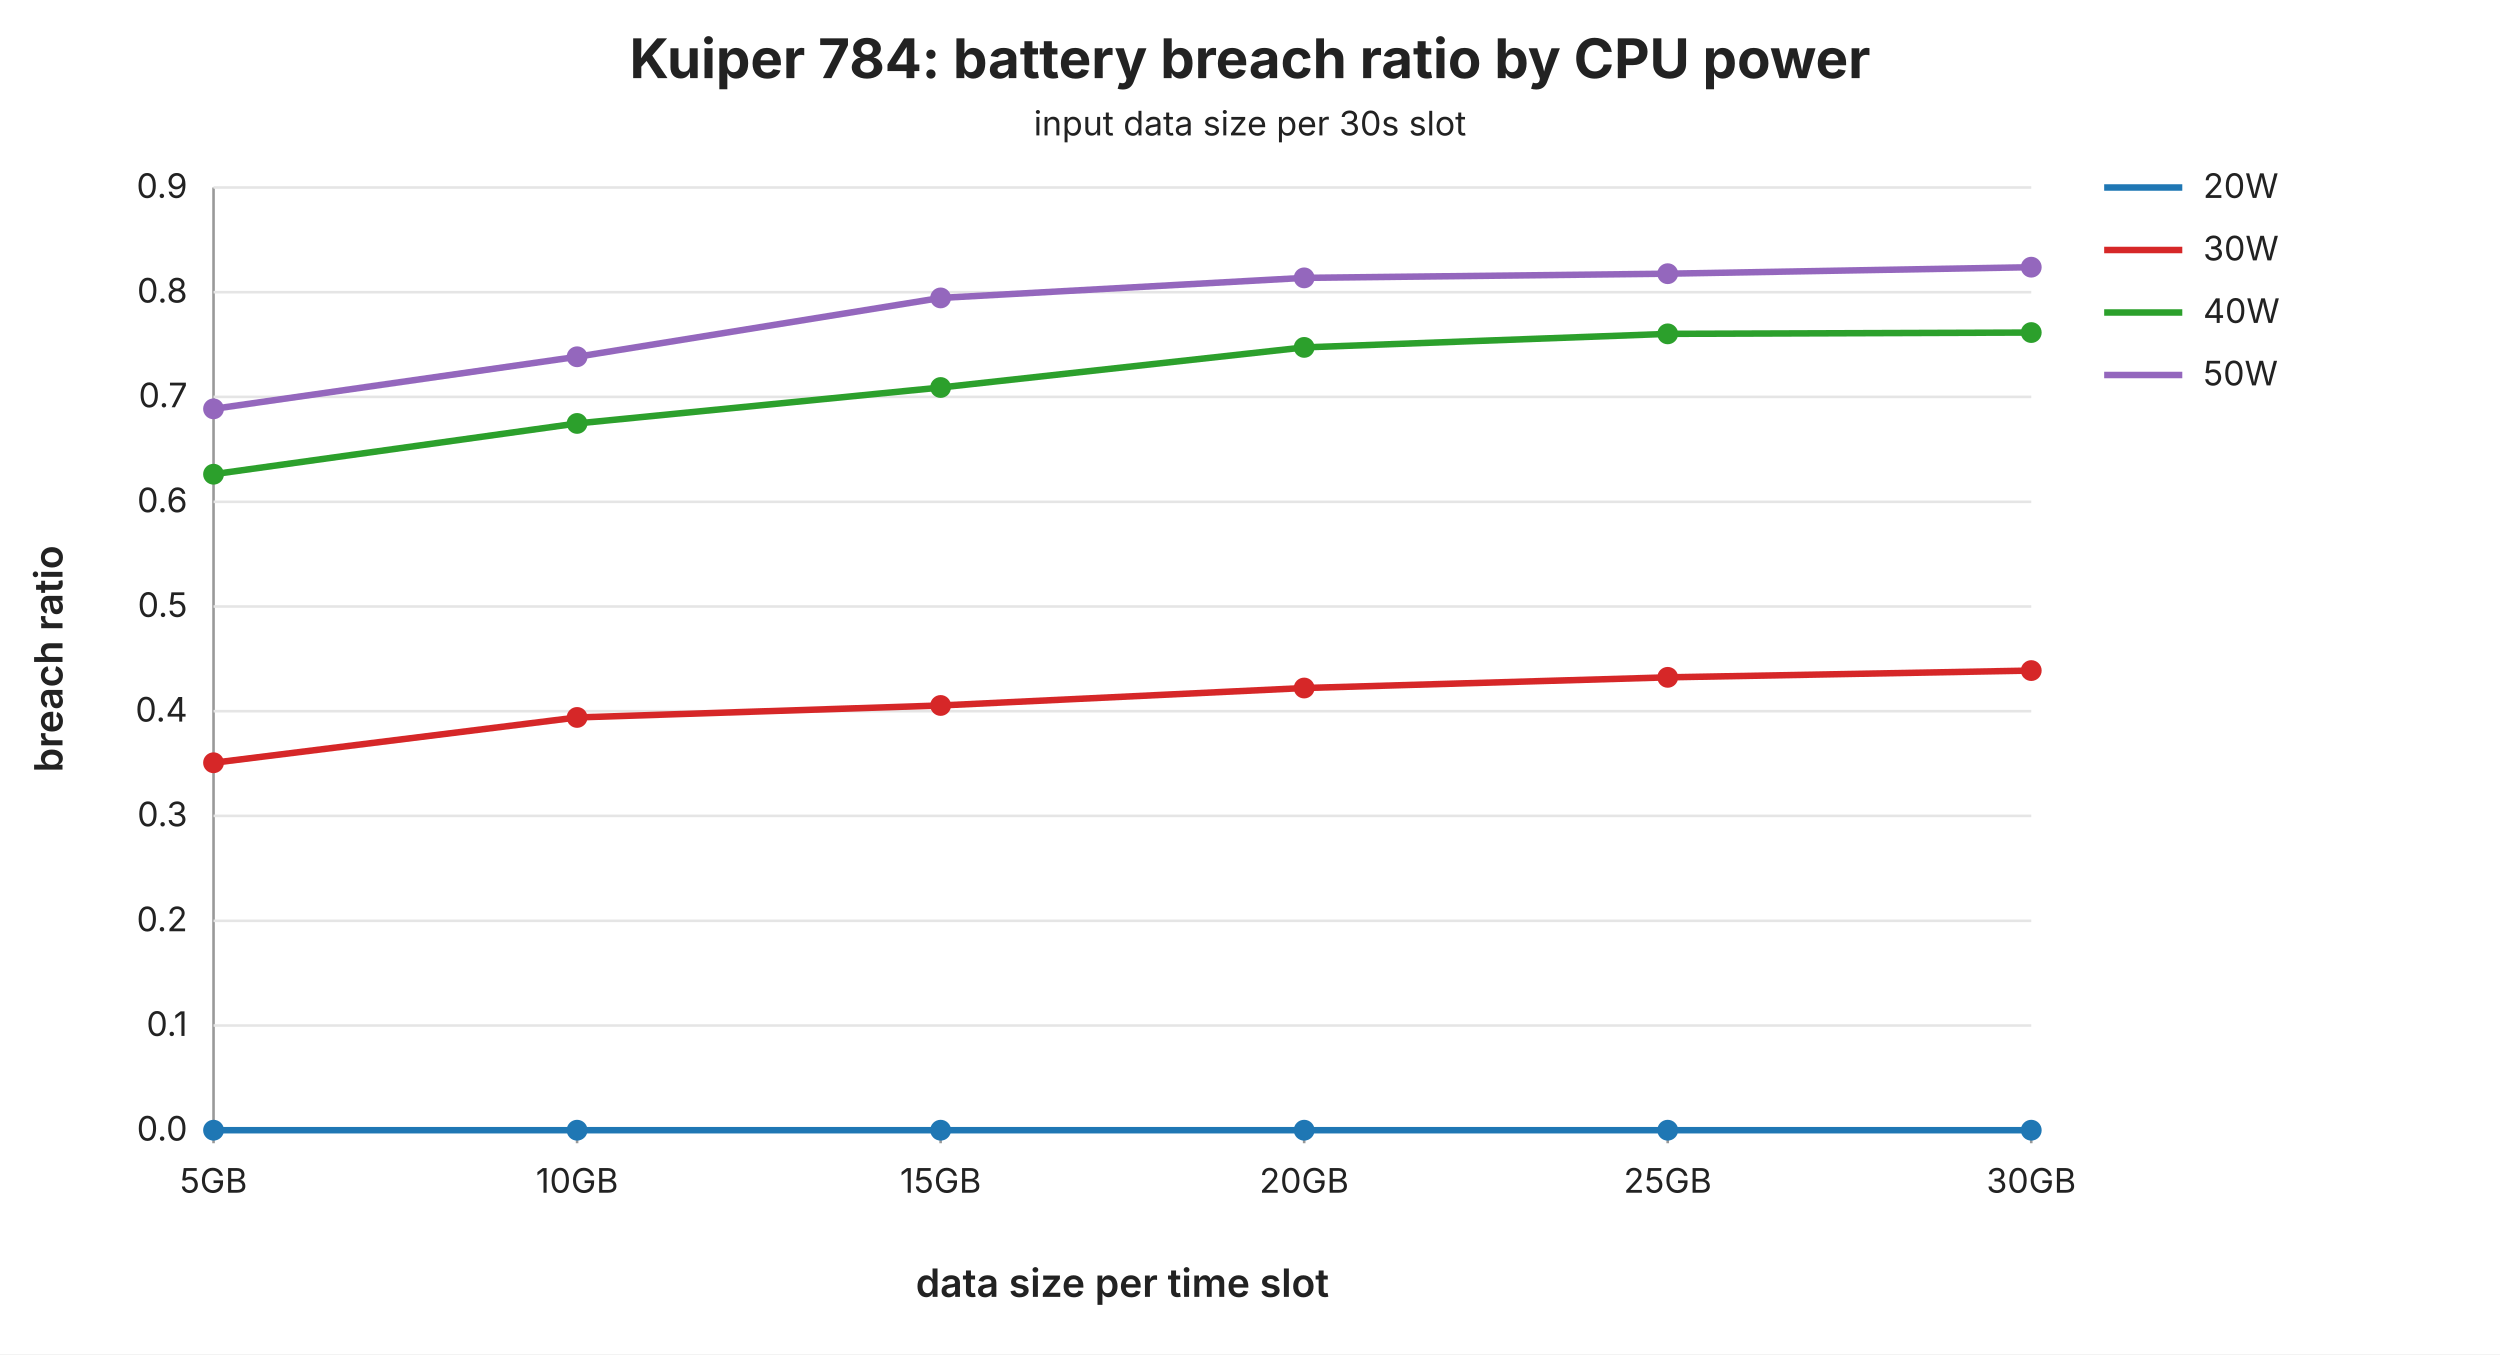
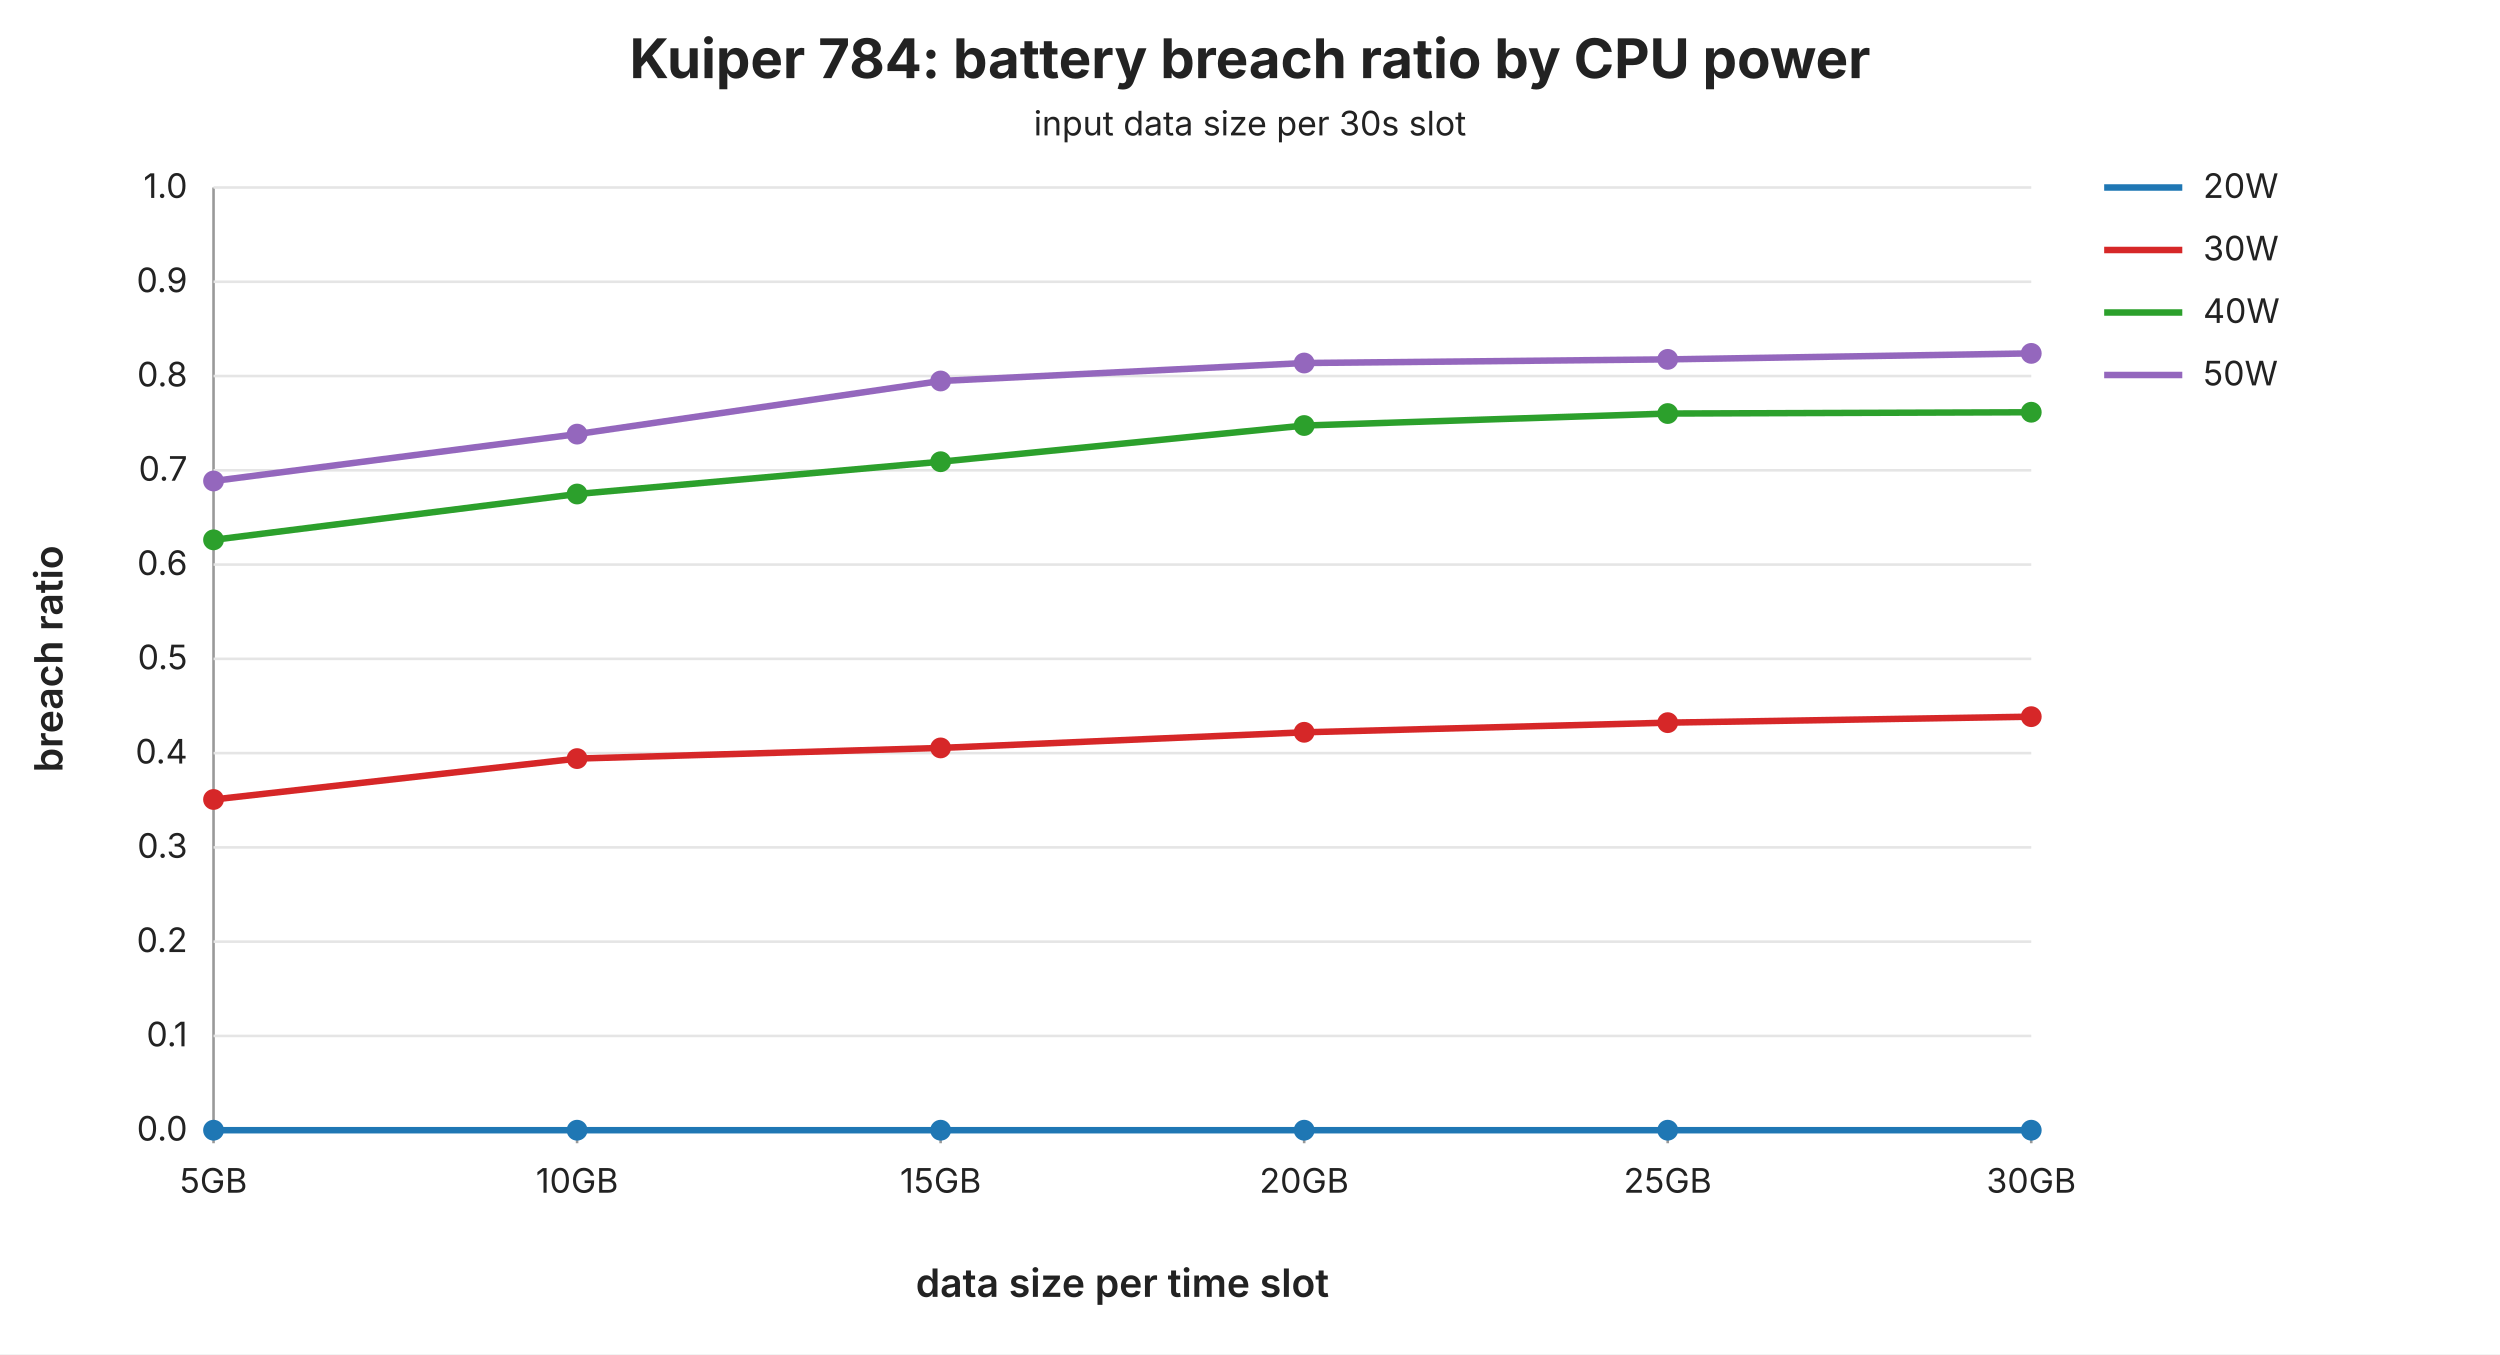
<svg xmlns="http://www.w3.org/2000/svg" width="960" height="520" viewBox="0 0 960 520">
  <style>text { font-family: -apple-system, BlinkMacSystemFont, "Segoe UI", sans-serif; fill: #222; font-size: 13px; } .title { font-size: 21px; font-weight: 700; } .label { font-size: 15px; font-weight: 600; }</style>
  <rect width="100%" height="100%" fill="white" />
  <text class="title" x="480.0" y="30" text-anchor="middle">Kuiper 784: battery breach ratio by CPU power</text>
  <text x="480.0" y="52" text-anchor="middle" fill="#666">input data size per 30s slot</text>
  <line x1="82" y1="434" x2="780" y2="434" stroke="#999" />
  <line x1="82" y1="72" x2="82" y2="434" stroke="#999" />
  <line x1="82" y1="434.0" x2="780" y2="434.0" stroke="#e5e5e5" />
  <text x="72" y="438.0" text-anchor="end">0.0</text>
-   <line x1="82" y1="393.8" x2="780" y2="393.8" stroke="#e5e5e5" />
-   <text x="72" y="397.8" text-anchor="end">0.1</text>
-   <line x1="82" y1="353.6" x2="780" y2="353.6" stroke="#e5e5e5" />
-   <text x="72" y="357.6" text-anchor="end">0.2</text>
-   <line x1="82" y1="313.3" x2="780" y2="313.3" stroke="#e5e5e5" />
-   <text x="72" y="317.3" text-anchor="end">0.3</text>
-   <line x1="82" y1="273.1" x2="780" y2="273.1" stroke="#e5e5e5" />
-   <text x="72" y="277.1" text-anchor="end">0.4</text>
-   <line x1="82" y1="232.9" x2="780" y2="232.9" stroke="#e5e5e5" />
-   <text x="72" y="236.9" text-anchor="end">0.5</text>
-   <line x1="82" y1="192.7" x2="780" y2="192.7" stroke="#e5e5e5" />
-   <text x="72" y="196.7" text-anchor="end">0.6</text>
-   <line x1="82" y1="152.4" x2="780" y2="152.4" stroke="#e5e5e5" />
-   <text x="72" y="156.4" text-anchor="end">0.7</text>
-   <line x1="82" y1="112.2" x2="780" y2="112.2" stroke="#e5e5e5" />
-   <text x="72" y="116.2" text-anchor="end">0.8</text>
+   <line x1="82" y1="397.8" x2="780" y2="397.8" stroke="#e5e5e5" />
+   <text x="72" y="401.8" text-anchor="end">0.1</text>
+   <line x1="82" y1="361.6" x2="780" y2="361.6" stroke="#e5e5e5" />
+   <text x="72" y="365.6" text-anchor="end">0.2</text>
+   <line x1="82" y1="325.4" x2="780" y2="325.4" stroke="#e5e5e5" />
+   <text x="72" y="329.4" text-anchor="end">0.3</text>
+   <line x1="82" y1="289.2" x2="780" y2="289.2" stroke="#e5e5e5" />
+   <text x="72" y="293.2" text-anchor="end">0.4</text>
+   <line x1="82" y1="253.0" x2="780" y2="253.0" stroke="#e5e5e5" />
+   <text x="72" y="257.0" text-anchor="end">0.5</text>
+   <line x1="82" y1="216.8" x2="780" y2="216.8" stroke="#e5e5e5" />
+   <text x="72" y="220.8" text-anchor="end">0.6</text>
+   <line x1="82" y1="180.6" x2="780" y2="180.6" stroke="#e5e5e5" />
+   <text x="72" y="184.6" text-anchor="end">0.7</text>
+   <line x1="82" y1="144.4" x2="780" y2="144.4" stroke="#e5e5e5" />
+   <text x="72" y="148.4" text-anchor="end">0.8</text>
+   <line x1="82" y1="108.2" x2="780" y2="108.2" stroke="#e5e5e5" />
+   <text x="72" y="112.2" text-anchor="end">0.9</text>
  <line x1="82" y1="72.0" x2="780" y2="72.0" stroke="#e5e5e5" />
-   <text x="72" y="76.0" text-anchor="end">0.9</text>
+   <text x="72" y="76.0" text-anchor="end">1.0</text>
  <line x1="82.0" y1="434" x2="82.0" y2="439" stroke="#999" />
  <text x="82.0" y="458" text-anchor="middle">5GB</text>
  <line x1="221.6" y1="434" x2="221.6" y2="439" stroke="#999" />
  <text x="221.6" y="458" text-anchor="middle">10GB</text>
  <line x1="361.2" y1="434" x2="361.2" y2="439" stroke="#999" />
  <text x="361.2" y="458" text-anchor="middle">15GB</text>
  <line x1="500.8" y1="434" x2="500.8" y2="439" stroke="#999" />
  <text x="500.8" y="458" text-anchor="middle">20GB</text>
  <line x1="640.4" y1="434" x2="640.4" y2="439" stroke="#999" />
  <text x="640.4" y="458" text-anchor="middle">25GB</text>
  <line x1="780.0" y1="434" x2="780.0" y2="439" stroke="#999" />
  <text x="780.0" y="458" text-anchor="middle">30GB</text>
  <polyline points="82.0,434.0 221.6,434.0 361.2,434.0 500.8,434.0 640.4,434.0 780.0,434.0" fill="none" stroke="#1f77b4" stroke-width="2.5" />
  <circle cx="82.0" cy="434.0" r="4" fill="#1f77b4" />
  <circle cx="221.6" cy="434.0" r="4" fill="#1f77b4" />
  <circle cx="361.2" cy="434.0" r="4" fill="#1f77b4" />
  <circle cx="500.8" cy="434.0" r="4" fill="#1f77b4" />
  <circle cx="640.4" cy="434.0" r="4" fill="#1f77b4" />
  <circle cx="780.0" cy="434.0" r="4" fill="#1f77b4" />
  <line x1="808" y1="72" x2="838" y2="72" stroke="#1f77b4" stroke-width="2.5" />
  <text x="846" y="76">20W</text>
-   <polyline points="82.0,292.9 221.6,275.5 361.2,270.9 500.8,264.2 640.4,260.1 780.0,257.5" fill="none" stroke="#d62728" stroke-width="2.5" />
-   <circle cx="82.0" cy="292.9" r="4" fill="#d62728" />
-   <circle cx="221.6" cy="275.5" r="4" fill="#d62728" />
-   <circle cx="361.2" cy="270.9" r="4" fill="#d62728" />
-   <circle cx="500.8" cy="264.2" r="4" fill="#d62728" />
-   <circle cx="640.4" cy="260.1" r="4" fill="#d62728" />
-   <circle cx="780.0" cy="257.5" r="4" fill="#d62728" />
+   <polyline points="82.0,307.0 221.6,291.3 361.2,287.2 500.8,281.2 640.4,277.5 780.0,275.2" fill="none" stroke="#d62728" stroke-width="2.5" />
+   <circle cx="82.0" cy="307.0" r="4" fill="#d62728" />
+   <circle cx="221.6" cy="291.3" r="4" fill="#d62728" />
+   <circle cx="361.2" cy="287.2" r="4" fill="#d62728" />
+   <circle cx="500.8" cy="281.2" r="4" fill="#d62728" />
+   <circle cx="640.4" cy="277.5" r="4" fill="#d62728" />
+   <circle cx="780.0" cy="275.2" r="4" fill="#d62728" />
  <line x1="808" y1="96" x2="838" y2="96" stroke="#d62728" stroke-width="2.5" />
  <text x="846" y="100">30W</text>
-   <polyline points="82.0,182.1 221.6,162.6 361.2,148.8 500.8,133.4 640.4,128.2 780.0,127.7" fill="none" stroke="#2ca02c" stroke-width="2.5" />
-   <circle cx="82.0" cy="182.1" r="4" fill="#2ca02c" />
-   <circle cx="221.6" cy="162.6" r="4" fill="#2ca02c" />
-   <circle cx="361.2" cy="148.8" r="4" fill="#2ca02c" />
-   <circle cx="500.8" cy="133.4" r="4" fill="#2ca02c" />
-   <circle cx="640.4" cy="128.2" r="4" fill="#2ca02c" />
-   <circle cx="780.0" cy="127.7" r="4" fill="#2ca02c" />
+   <polyline points="82.0,207.3 221.6,189.7 361.2,177.3 500.8,163.4 640.4,158.8 780.0,158.3" fill="none" stroke="#2ca02c" stroke-width="2.5" />
+   <circle cx="82.0" cy="207.3" r="4" fill="#2ca02c" />
+   <circle cx="221.6" cy="189.7" r="4" fill="#2ca02c" />
+   <circle cx="361.2" cy="177.3" r="4" fill="#2ca02c" />
+   <circle cx="500.8" cy="163.4" r="4" fill="#2ca02c" />
+   <circle cx="640.4" cy="158.8" r="4" fill="#2ca02c" />
+   <circle cx="780.0" cy="158.3" r="4" fill="#2ca02c" />
  <line x1="808" y1="120" x2="838" y2="120" stroke="#2ca02c" stroke-width="2.5" />
  <text x="846" y="124">40W</text>
-   <polyline points="82.0,157.0 221.6,137.0 361.2,114.4 500.8,106.7 640.4,105.1 780.0,102.6" fill="none" stroke="#9467bd" stroke-width="2.5" />
-   <circle cx="82.0" cy="157.0" r="4" fill="#9467bd" />
-   <circle cx="221.6" cy="137.0" r="4" fill="#9467bd" />
-   <circle cx="361.2" cy="114.4" r="4" fill="#9467bd" />
-   <circle cx="500.8" cy="106.7" r="4" fill="#9467bd" />
-   <circle cx="640.4" cy="105.1" r="4" fill="#9467bd" />
-   <circle cx="780.0" cy="102.6" r="4" fill="#9467bd" />
+   <polyline points="82.0,184.7 221.6,166.7 361.2,146.3 500.8,139.4 640.4,138.0 780.0,135.7" fill="none" stroke="#9467bd" stroke-width="2.5" />
+   <circle cx="82.0" cy="184.7" r="4" fill="#9467bd" />
+   <circle cx="221.6" cy="166.7" r="4" fill="#9467bd" />
+   <circle cx="361.2" cy="146.3" r="4" fill="#9467bd" />
+   <circle cx="500.8" cy="139.4" r="4" fill="#9467bd" />
+   <circle cx="640.4" cy="138.0" r="4" fill="#9467bd" />
+   <circle cx="780.0" cy="135.7" r="4" fill="#9467bd" />
  <line x1="808" y1="144" x2="838" y2="144" stroke="#9467bd" stroke-width="2.5" />
  <text x="846" y="148">50W</text>
  <text class="label" x="431.0" y="498" text-anchor="middle">data size per time slot</text>
  <text class="label" transform="translate(24 253.0) rotate(-90)" text-anchor="middle">breach ratio</text>
</svg>
